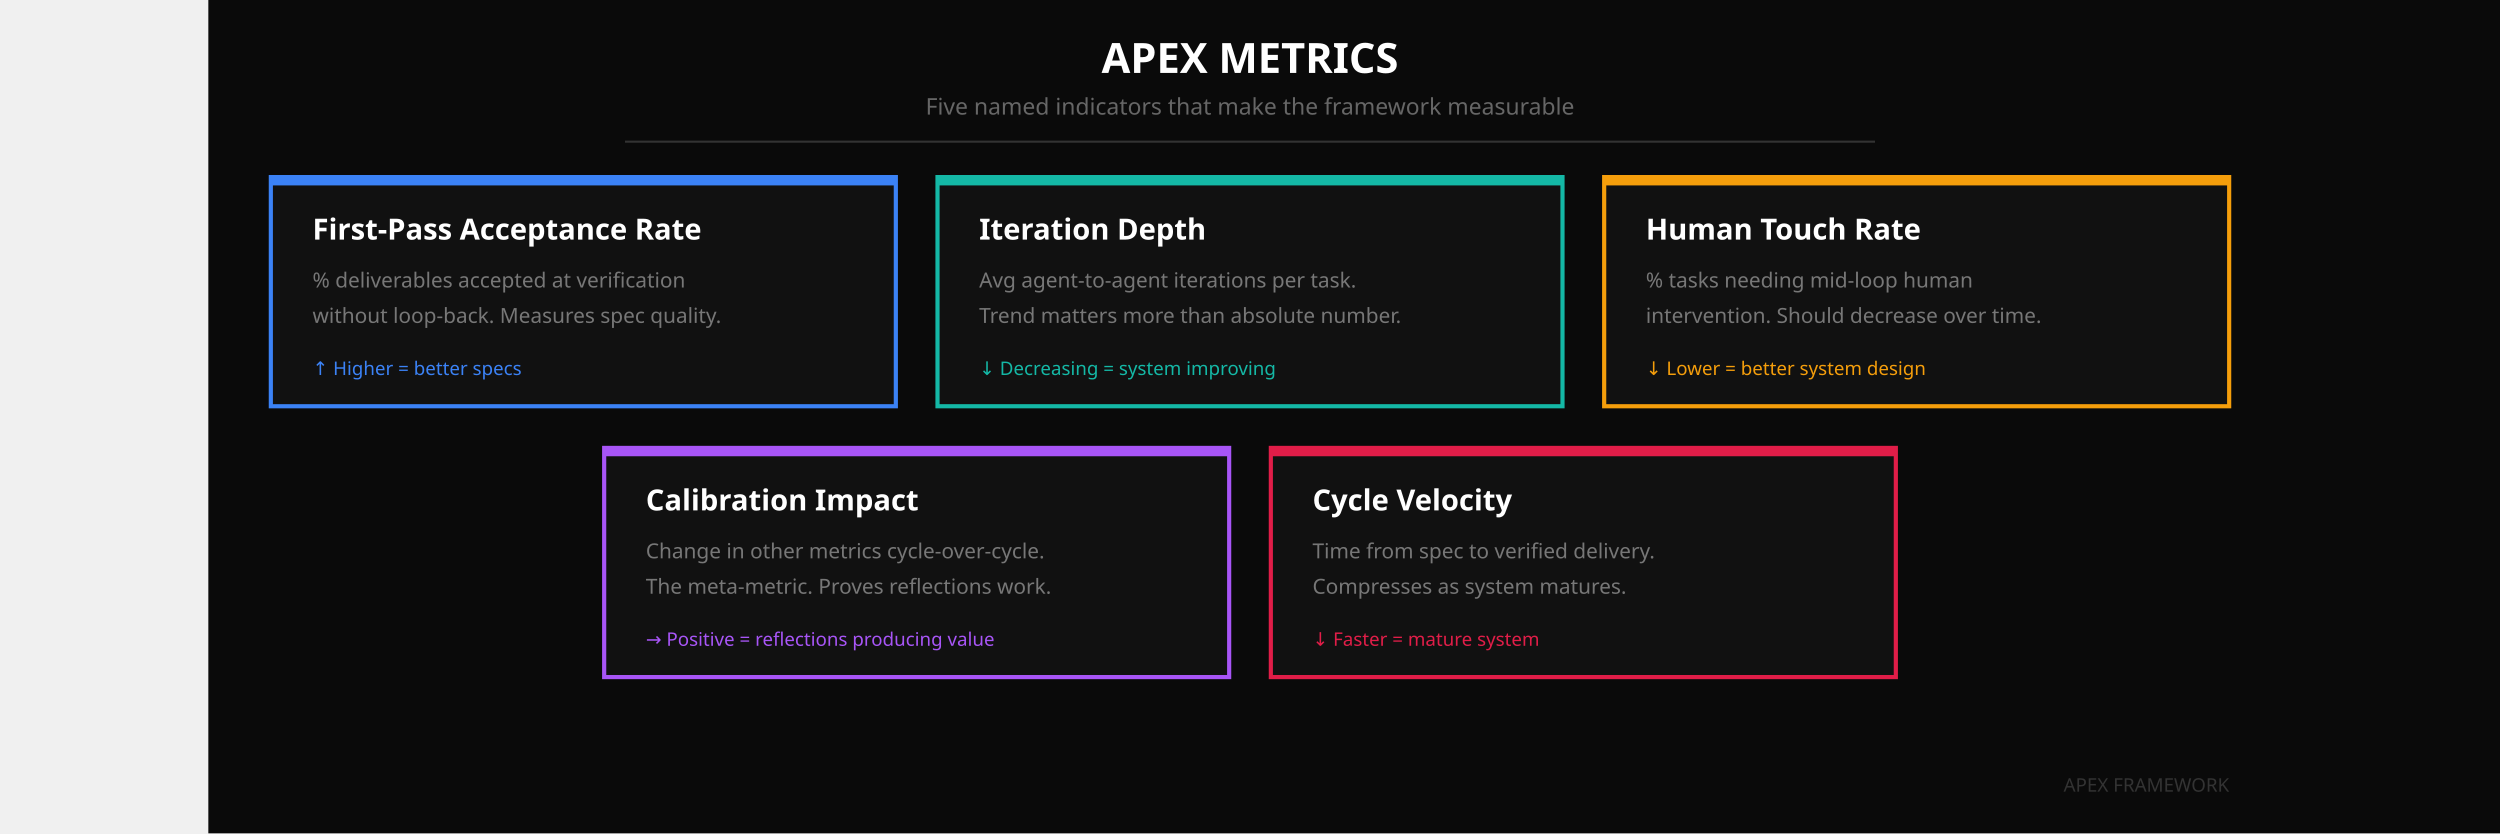
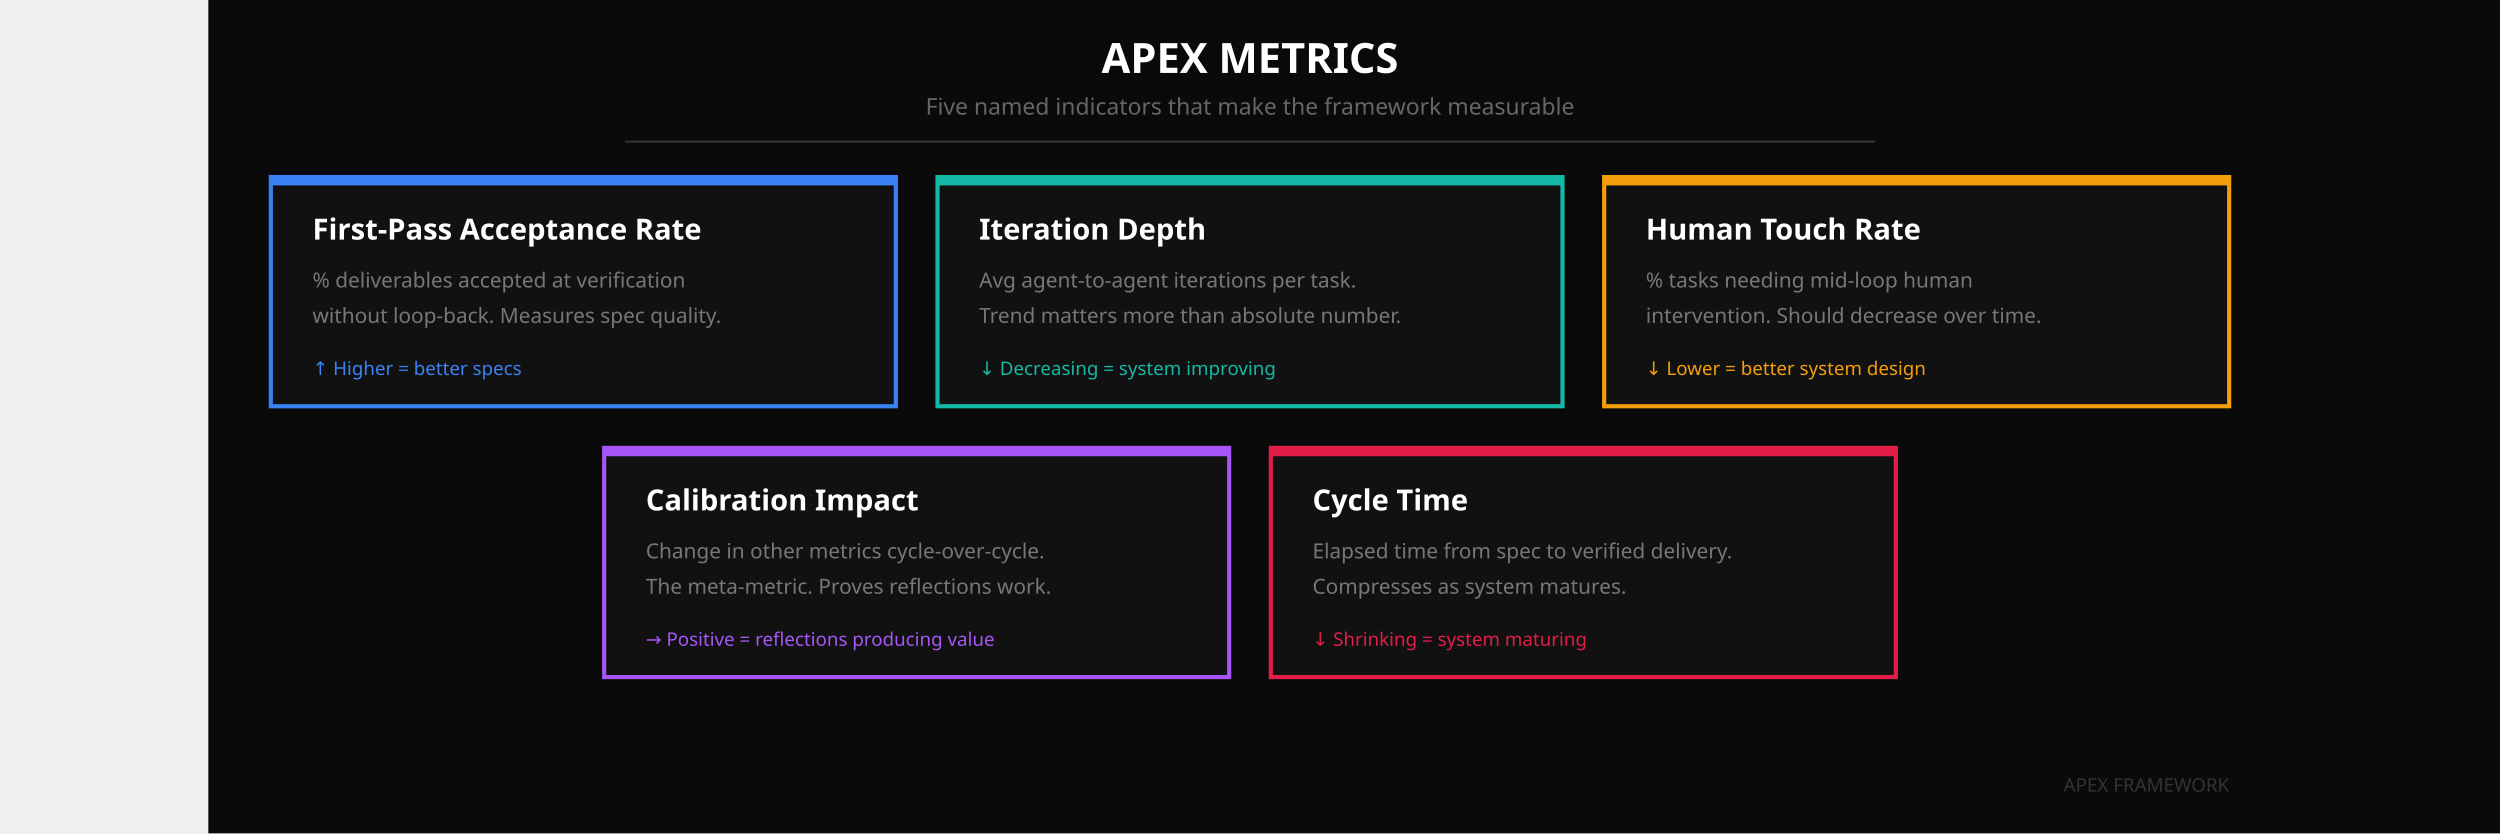
<svg xmlns="http://www.w3.org/2000/svg" viewBox="0 0 1000 400" width="1200" height="400">
  <rect width="1200" height="400" fill="#0a0a0a" />
  <text x="500" y="35" text-anchor="middle" font-family="system-ui, sans-serif" font-size="20" font-weight="700" fill="#ffffff">APEX METRICS</text>
  <text x="500" y="55" text-anchor="middle" font-family="system-ui, sans-serif" font-size="11" fill="#666">Five named indicators that make the framework measurable</text>
  <line x1="200" y1="68" x2="800" y2="68" stroke="#333" stroke-width="1" />
  <rect x="30" y="85" width="300" height="110" fill="#111" stroke="#3b82f6" stroke-width="2" />
  <rect x="30" y="85" width="300" height="4" fill="#3b82f6" />
  <text x="50" y="115" font-family="system-ui, sans-serif" font-size="14" font-weight="700" fill="#ffffff">First-Pass Acceptance Rate</text>
  <text x="50" y="138" font-family="system-ui, sans-serif" font-size="10" fill="#777">% deliverables accepted at verification</text>
  <text x="50" y="155" font-family="system-ui, sans-serif" font-size="10" fill="#777">without loop-back. Measures spec quality.</text>
  <text x="50" y="180" font-family="system-ui, sans-serif" font-size="9" fill="#3b82f6">↑ Higher = better specs</text>
  <rect x="350" y="85" width="300" height="110" fill="#111" stroke="#14b8a6" stroke-width="2" />
  <rect x="350" y="85" width="300" height="4" fill="#14b8a6" />
  <text x="370" y="115" font-family="system-ui, sans-serif" font-size="14" font-weight="700" fill="#ffffff">Iteration Depth</text>
  <text x="370" y="138" font-family="system-ui, sans-serif" font-size="10" fill="#777">Avg agent-to-agent iterations per task.</text>
  <text x="370" y="155" font-family="system-ui, sans-serif" font-size="10" fill="#777">Trend matters more than absolute number.</text>
  <text x="370" y="180" font-family="system-ui, sans-serif" font-size="9" fill="#14b8a6">↓ Decreasing = system improving</text>
  <rect x="670" y="85" width="300" height="110" fill="#111" stroke="#f59e0b" stroke-width="2" />
  <rect x="670" y="85" width="300" height="4" fill="#f59e0b" />
  <text x="690" y="115" font-family="system-ui, sans-serif" font-size="14" font-weight="700" fill="#ffffff">Human Touch Rate</text>
  <text x="690" y="138" font-family="system-ui, sans-serif" font-size="10" fill="#777">% tasks needing mid-loop human</text>
  <text x="690" y="155" font-family="system-ui, sans-serif" font-size="10" fill="#777">intervention. Should decrease over time.</text>
  <text x="690" y="180" font-family="system-ui, sans-serif" font-size="9" fill="#f59e0b">↓ Lower = better system design</text>
  <rect x="190" y="215" width="300" height="110" fill="#111" stroke="#a855f7" stroke-width="2" />
  <rect x="190" y="215" width="300" height="4" fill="#a855f7" />
  <text x="210" y="245" font-family="system-ui, sans-serif" font-size="14" font-weight="700" fill="#ffffff">Calibration Impact</text>
  <text x="210" y="268" font-family="system-ui, sans-serif" font-size="10" fill="#777">Change in other metrics cycle-over-cycle.</text>
  <text x="210" y="285" font-family="system-ui, sans-serif" font-size="10" fill="#777">The meta-metric. Proves reflections work.</text>
  <text x="210" y="310" font-family="system-ui, sans-serif" font-size="9" fill="#a855f7">→ Positive = reflections producing value</text>
  <rect x="510" y="215" width="300" height="110" fill="#111" stroke="#e11d48" stroke-width="2" />
  <rect x="510" y="215" width="300" height="4" fill="#e11d48" />
-   <text x="530" y="245" font-family="system-ui, sans-serif" font-size="14" font-weight="700" fill="#ffffff">Cycle Velocity</text>
-   <text x="530" y="268" font-family="system-ui, sans-serif" font-size="10" fill="#777">Time from spec to verified delivery.</text>
+   <text x="530" y="245" font-family="system-ui, sans-serif" font-size="14" font-weight="700" fill="#ffffff">Cycle Time</text>
+   <text x="530" y="268" font-family="system-ui, sans-serif" font-size="10" fill="#777">Elapsed time from spec to verified delivery.</text>
  <text x="530" y="285" font-family="system-ui, sans-serif" font-size="10" fill="#777">Compresses as system matures.</text>
-   <text x="530" y="310" font-family="system-ui, sans-serif" font-size="9" fill="#e11d48">↓ Faster = mature system</text>
+   <text x="530" y="310" font-family="system-ui, sans-serif" font-size="9" fill="#e11d48">↓ Shrinking = system maturing</text>
  <text x="970" y="380" text-anchor="end" font-family="system-ui, sans-serif" font-size="9" fill="#333">APEX FRAMEWORK</text>
</svg>
